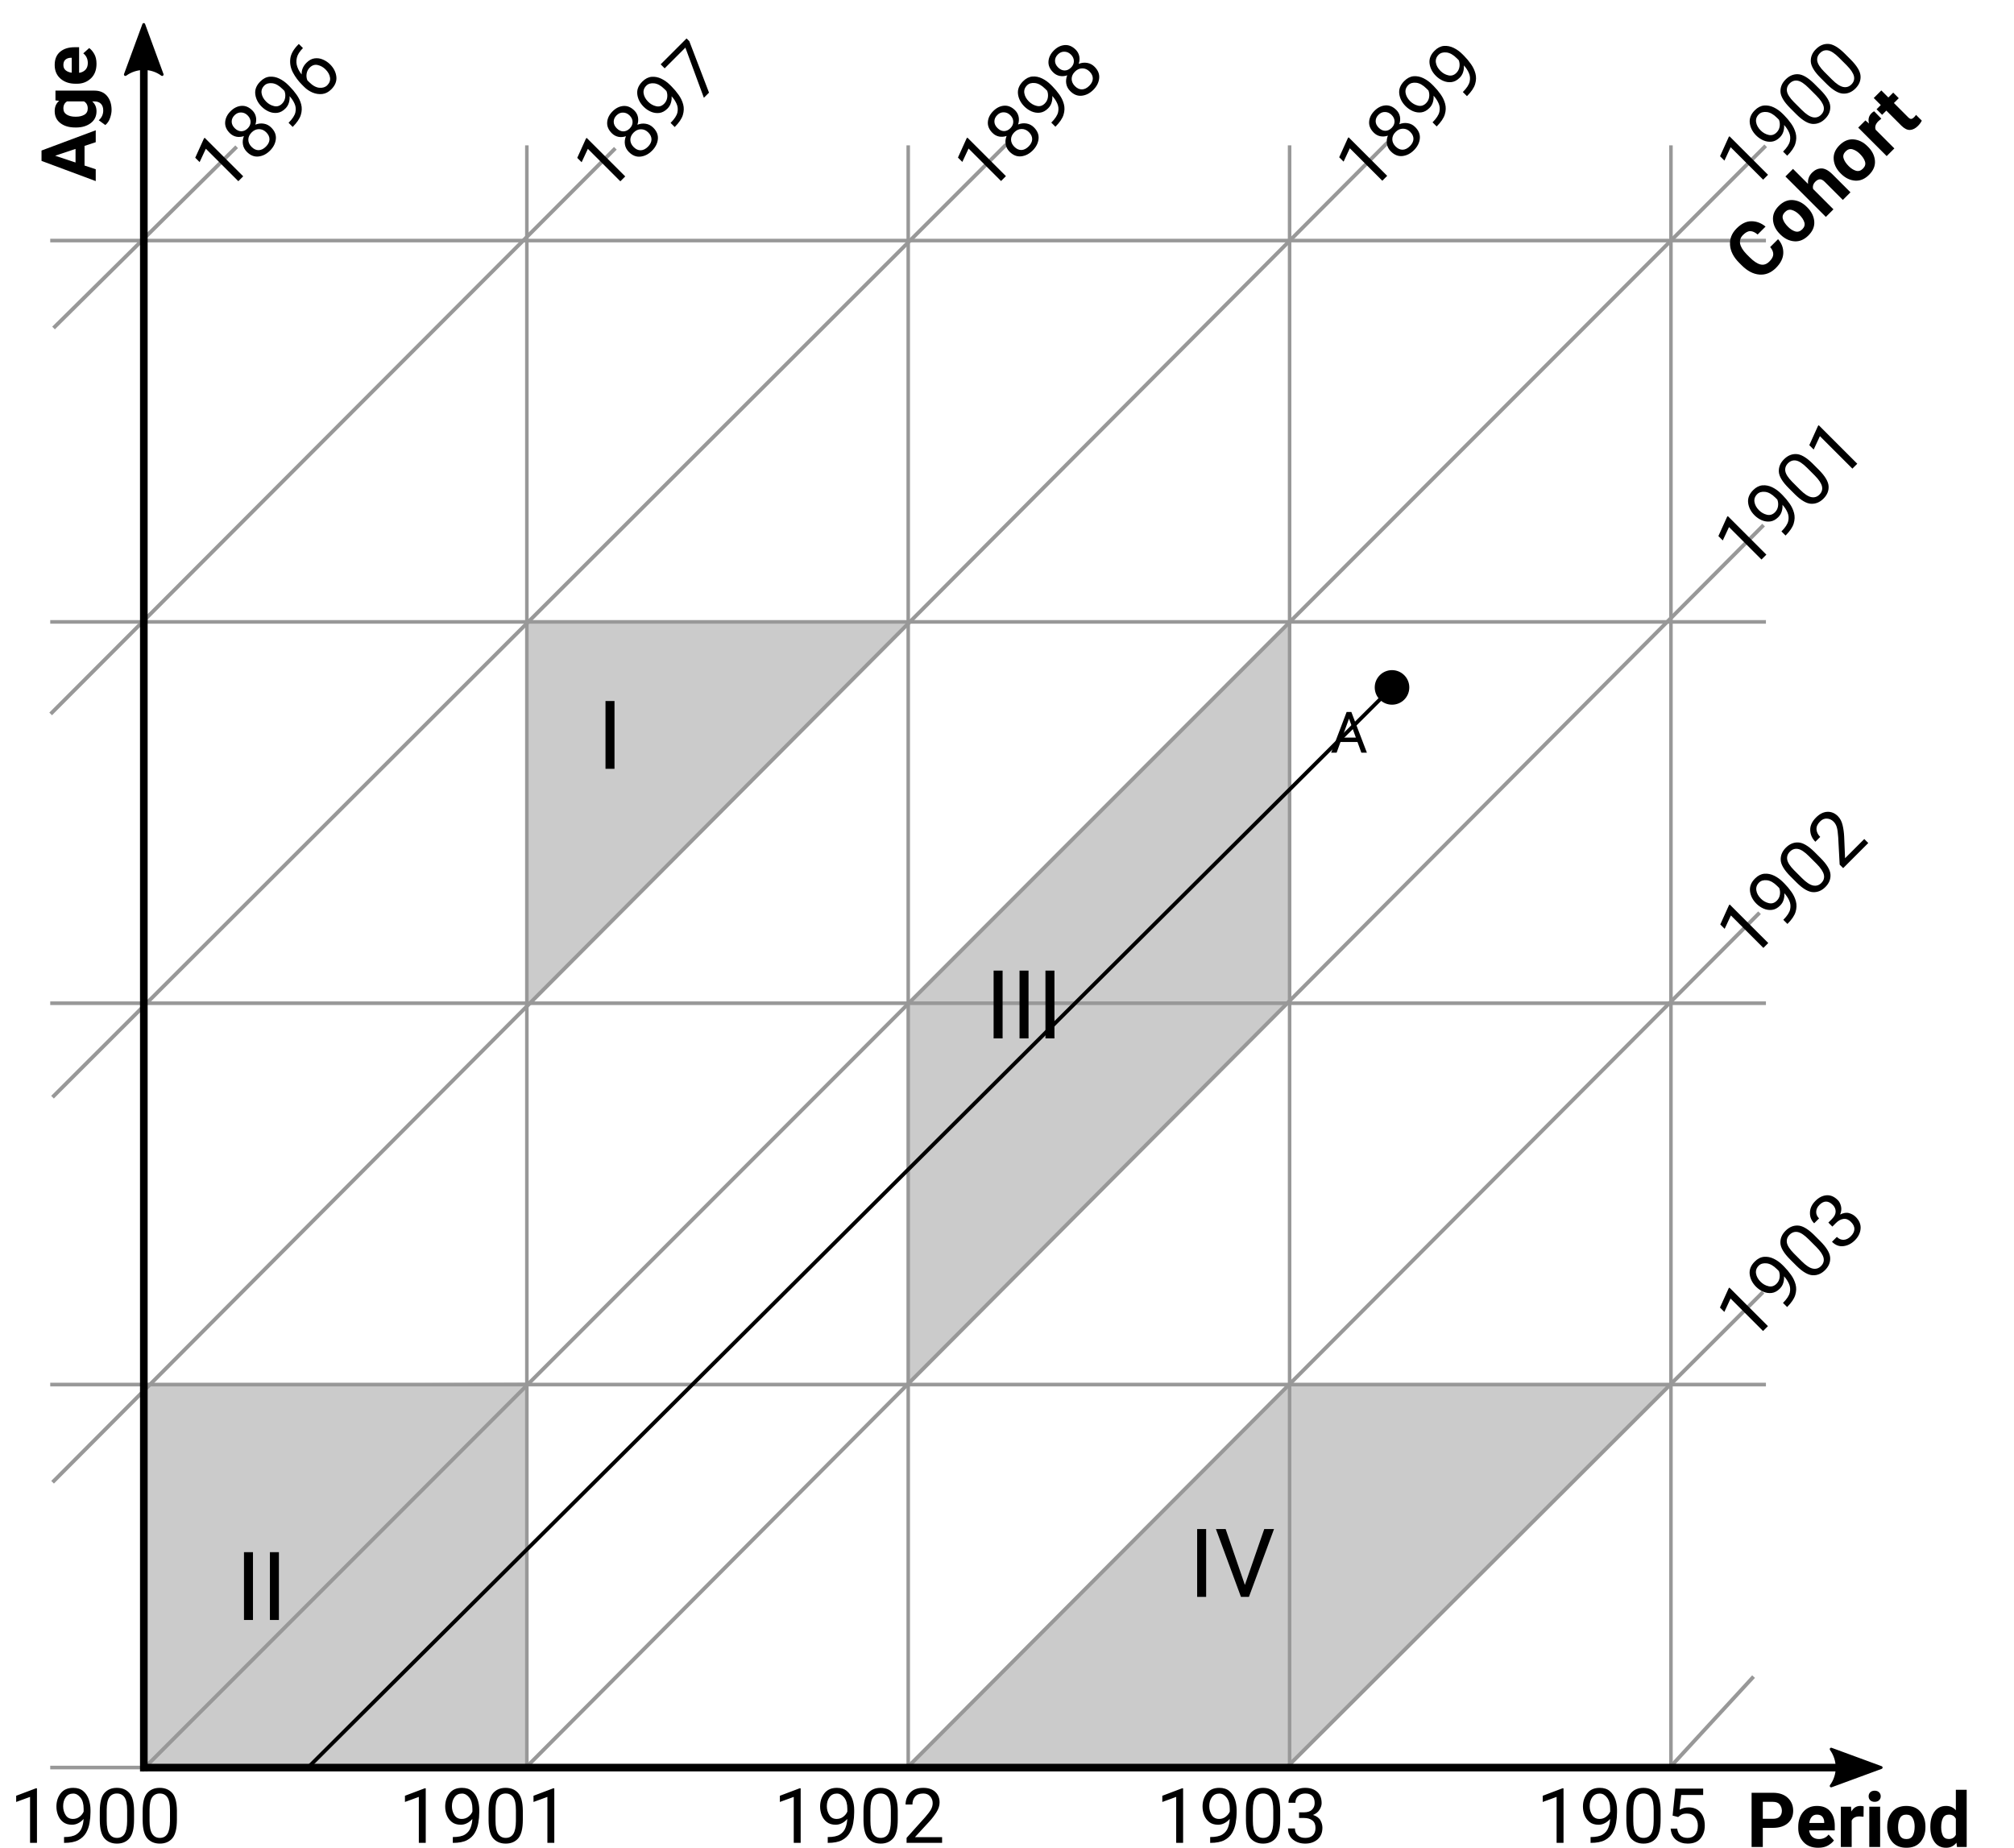
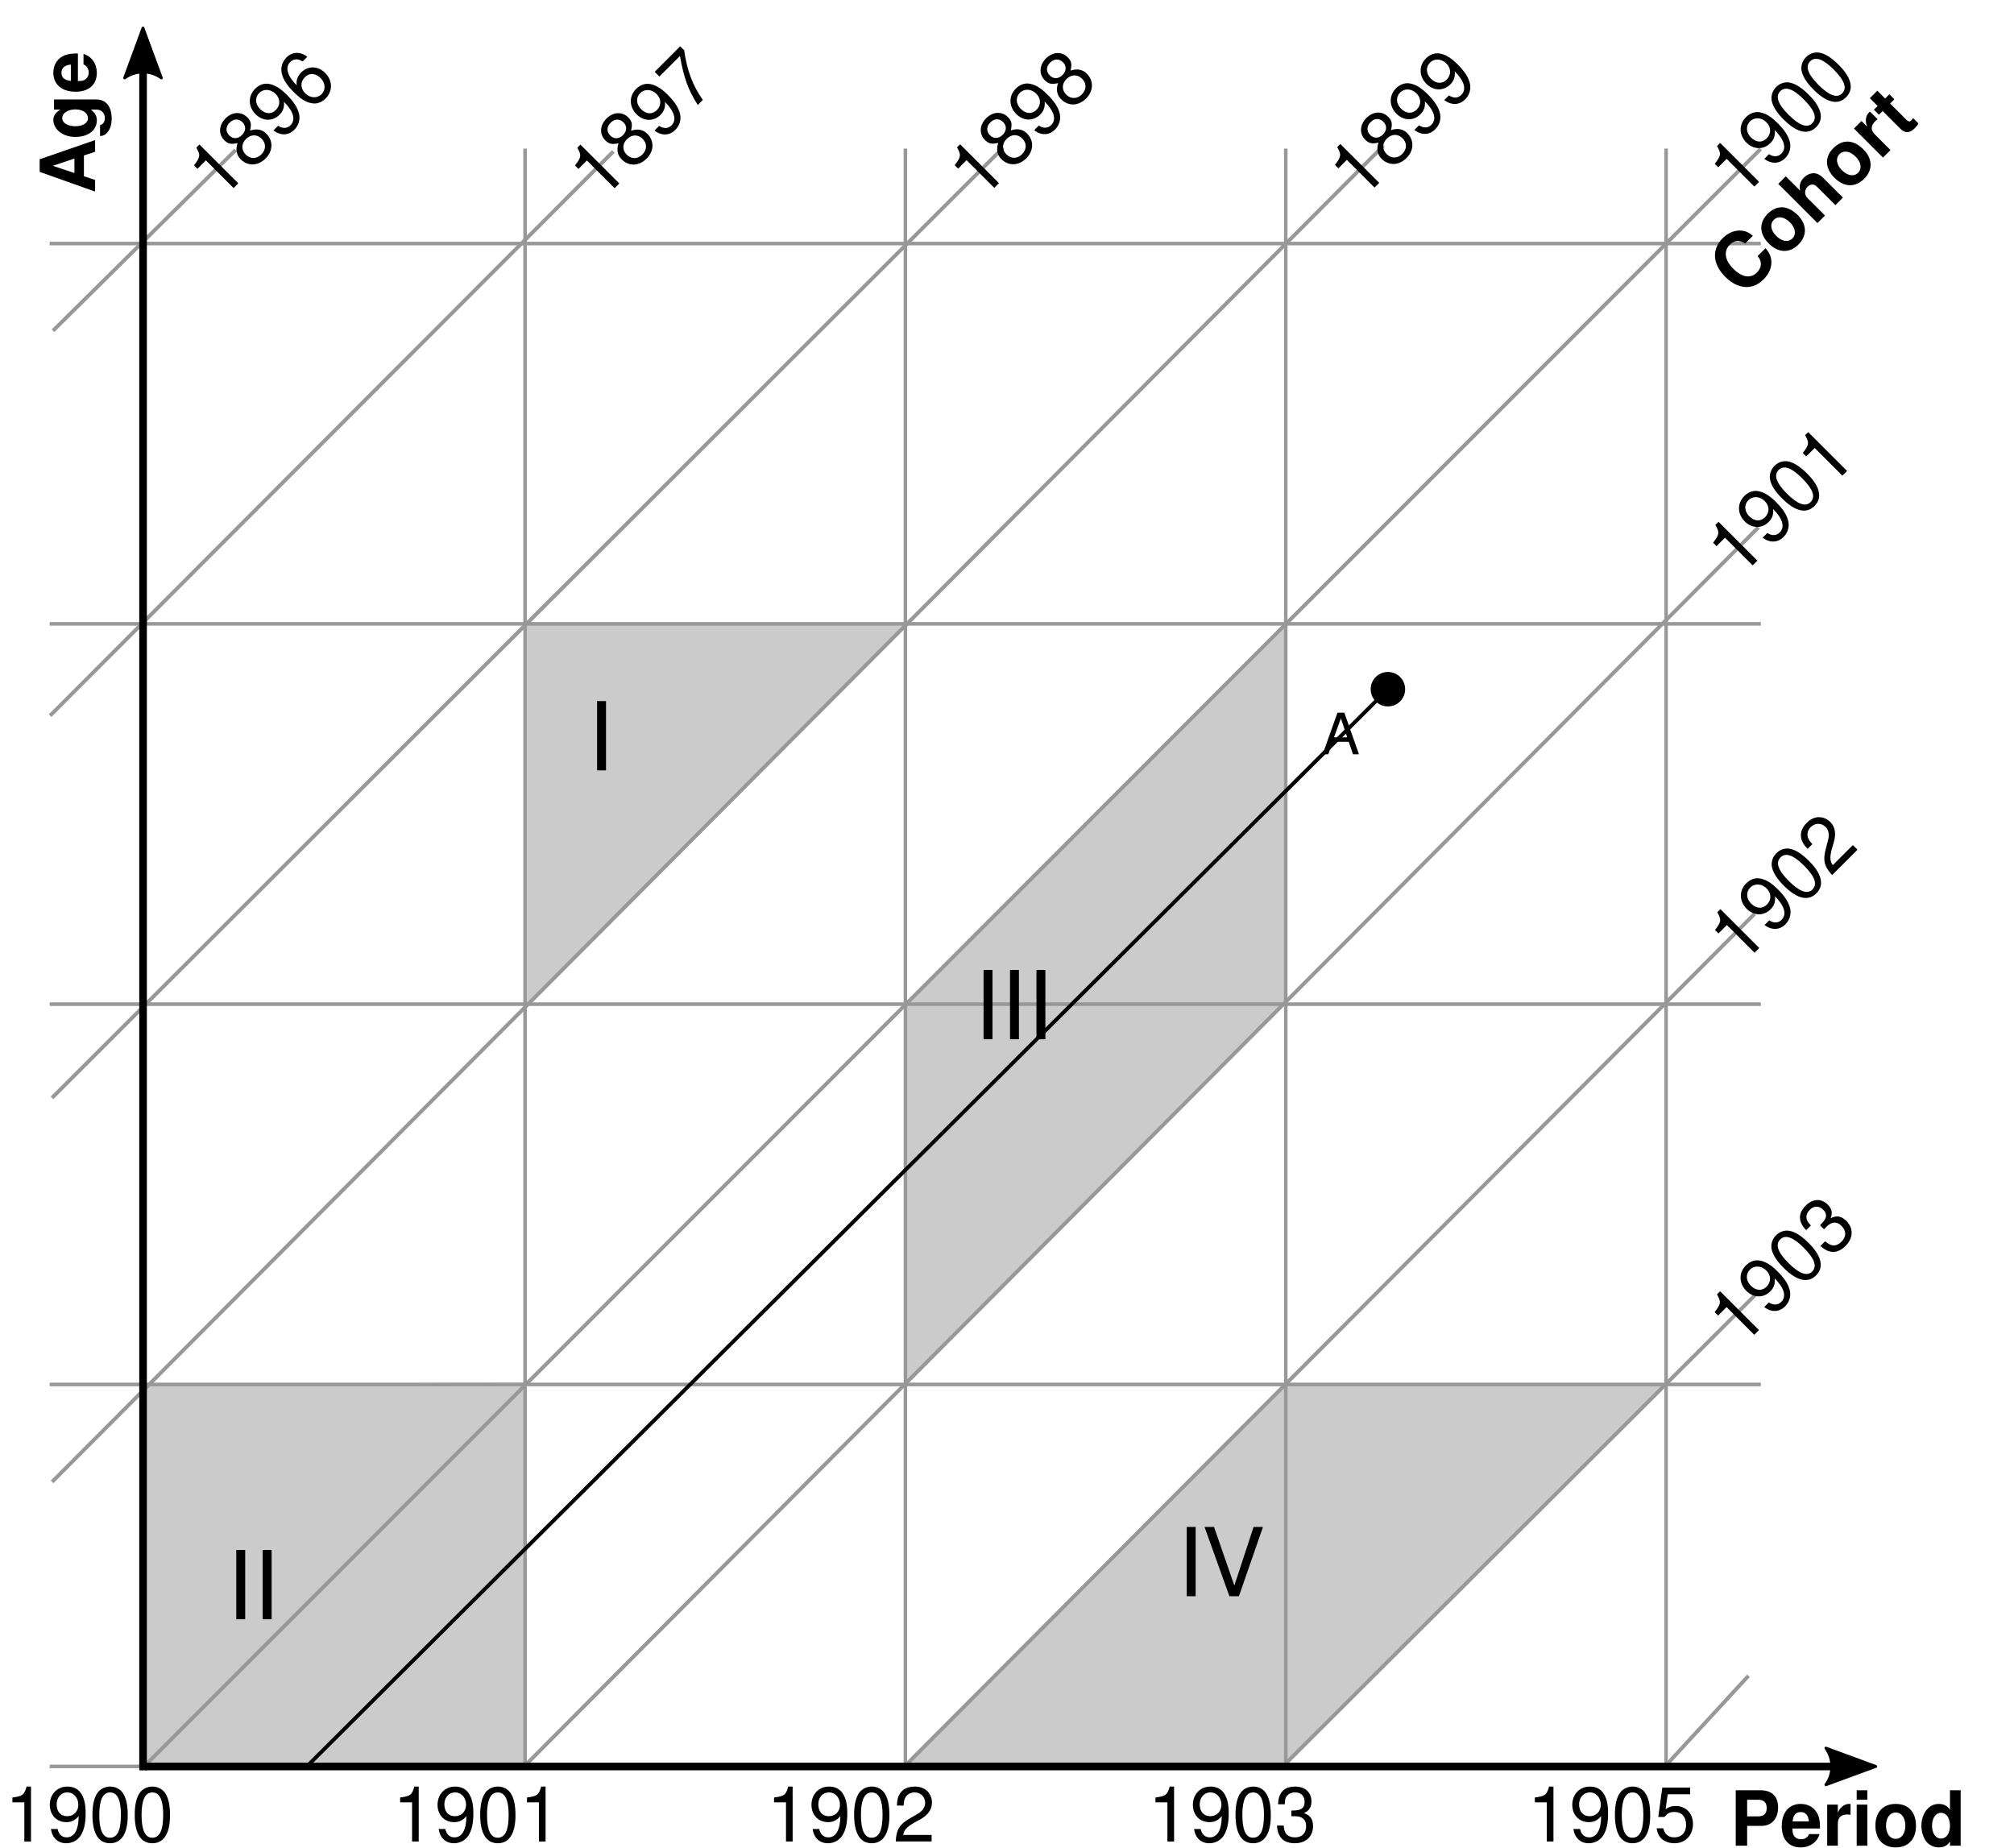
- <svg xmlns="http://www.w3.org/2000/svg" version="1.1" id="svg2" viewBox="0 0 528.237 484.639" height="136.776mm" width="149.08mm">
+ <svg xmlns="http://www.w3.org/2000/svg" version="1.1" id="svg2" viewBox="0 0 529.651 485.853" height="137.119mm" width="149.479mm">
  <defs id="defs4">
-     <marker style="overflow:visible" id="DotL" refX="0" refY="0" orient="auto">
-       <path transform="matrix(0.8,0,0,0.8,5.92,0.8)" style="fill:#000000;fill-opacity:1;fill-rule:evenodd;stroke:#000000;stroke-width:1pt;stroke-opacity:1" d="m -2.5,-1 c 0,2.76 -2.24,5 -5,5 -2.76,0 -5,-2.24 -5,-5 0,-2.76 2.24,-5 5,-5 2.76,0 5,2.24 5,5 z" id="path13227" />
+     <marker orient="auto" refY="0" refX="0" id="DotL" style="overflow:visible">
+       <path id="path13227" d="m -2.5,-1 c 0,2.76 -2.24,5 -5,5 -2.76,0 -5,-2.24 -5,-5 0,-2.76 2.24,-5 5,-5 2.76,0 5,2.24 5,5 z" style="fill:#000000;fill-opacity:1;fill-rule:evenodd;stroke:#000000;stroke-width:1pt;stroke-opacity:1" transform="matrix(0.8,0,0,0.8,5.92,0.8)" />
    </marker>
-     <marker orient="auto" refY="0" refX="0" id="marker13464" style="overflow:visible">
-       <path id="path13466" style="fill:#000000;fill-opacity:1;fill-rule:evenodd;stroke:#000000;stroke-width:0.625;stroke-linejoin:round;stroke-opacity:1" d="M 8.719,4.034 -2.207,0.016 8.719,-4.002 c -1.745,2.372 -1.735,5.617 -6e-7,8.035 z" transform="scale(-0.6,-0.6)" />
+     <marker style="overflow:visible" id="marker13464" refX="0" refY="0" orient="auto">
+       <path transform="scale(-0.6,-0.6)" d="M 8.719,4.034 -2.207,0.016 8.719,-4.002 c -1.745,2.372 -1.735,5.617 -6e-7,8.035 z" style="fill:#000000;fill-opacity:1;fill-rule:evenodd;stroke:#000000;stroke-width:0.625;stroke-linejoin:round;stroke-opacity:1" id="path13466" />
    </marker>
-     <marker orient="auto" refY="0" refX="0" id="Arrow2Mend" style="overflow:visible">
-       <path id="path13193" style="fill:#000000;fill-opacity:1;fill-rule:evenodd;stroke:#000000;stroke-width:0.625;stroke-linejoin:round;stroke-opacity:1" d="M 8.719,4.034 -2.207,0.016 8.719,-4.002 c -1.745,2.372 -1.735,5.617 -6e-7,8.035 z" transform="scale(-0.6,-0.6)" />
+     <marker style="overflow:visible" id="Arrow2Mend" refX="0" refY="0" orient="auto">
+       <path transform="scale(-0.6,-0.6)" d="M 8.719,4.034 -2.207,0.016 8.719,-4.002 c -1.745,2.372 -1.735,5.617 -6e-7,8.035 z" style="fill:#000000;fill-opacity:1;fill-rule:evenodd;stroke:#000000;stroke-width:0.625;stroke-linejoin:round;stroke-opacity:1" id="path13193" />
    </marker>
  </defs>
-   <g id="layer1" transform="translate(-9.632812,-301.3812)">
-     <path d="m 22.806,764.986 450,0" style="fill:none;stroke:#989898;stroke-width:0.949;stroke-opacity:1" id="path13111-3" />
-     <path id="path16751" d="M 247.487,765.226 347.998,664.211 448.003,664.464 346.735,764.974 Z" style="fill:#cbcbcb;fill-opacity:1;fill-rule:evenodd;stroke:none;stroke-width:1px;stroke-linecap:butt;stroke-linejoin:miter;stroke-opacity:1" />
-     <path id="path16749" d="m 47.477,664.716 -0.253,100.005 100.51,0.253 0,-101.015 z" style="fill:#cbcbcb;fill-opacity:1;fill-rule:evenodd;stroke:none;stroke-width:1px;stroke-linecap:butt;stroke-linejoin:miter;stroke-opacity:1" />
-     <path id="path16747" d="m 247.857,564.326 100.179,-99.821 -0.179,99.821 -100,100.179 z" style="fill:#cbcbcb;fill-opacity:1;fill-rule:evenodd;stroke:none;stroke-width:1px;stroke-linecap:butt;stroke-linejoin:miter;stroke-opacity:1" />
-     <path id="path15293" d="m 147.874,565.147 0.022,-100.429 100.155,-0.126 z" style="fill:#cbcbcb;fill-opacity:1;fill-rule:evenodd;stroke:none;stroke-width:1px;stroke-linecap:butt;stroke-linejoin:miter;stroke-opacity:1" />
-     <g style="stroke:#989898;stroke-opacity:1" transform="translate(47.85714,264.5051)" id="g13095">
-       <path d="m 99.961,75 0,425" style="fill:none;stroke:#989898;stroke-width:0.922;stroke-opacity:1" id="path13097" />
-       <path d="m 199.987,75 0,425" style="fill:none;stroke:#989898;stroke-width:0.922;stroke-opacity:1" id="path13099" />
-       <path d="m 300.013,75 0,425" style="fill:none;stroke:#989898;stroke-width:0.922;stroke-opacity:1" id="path13101" />
-       <path d="m 400.039,75 0,425" style="fill:none;stroke:#989898;stroke-width:0.922;stroke-opacity:1" id="path13103" />
+   <g transform="translate(-9.733828,-300.4319)" id="layer1">
+     <path id="path13111-3" style="fill:none;stroke:#989898;stroke-width:0.949;stroke-opacity:1" d="m 22.806,764.986 450,0" />
+     <path style="fill:#cbcbcb;fill-opacity:1;fill-rule:evenodd;stroke:none;stroke-width:1px;stroke-linecap:butt;stroke-linejoin:miter;stroke-opacity:1" d="M 247.487,765.226 347.998,664.211 448.003,664.464 346.735,764.974 Z" id="path16751" />
+     <path style="fill:#cbcbcb;fill-opacity:1;fill-rule:evenodd;stroke:none;stroke-width:1px;stroke-linecap:butt;stroke-linejoin:miter;stroke-opacity:1" d="m 47.477,664.716 -0.253,100.005 100.51,0.253 0,-101.015 z" id="path16749" />
+     <path style="fill:#cbcbcb;fill-opacity:1;fill-rule:evenodd;stroke:none;stroke-width:1px;stroke-linecap:butt;stroke-linejoin:miter;stroke-opacity:1" d="m 247.857,564.326 100.179,-99.821 -0.179,99.821 -100,100.179 z" id="path16747" />
+     <path style="fill:#cbcbcb;fill-opacity:1;fill-rule:evenodd;stroke:none;stroke-width:1px;stroke-linecap:butt;stroke-linejoin:miter;stroke-opacity:1" d="m 147.874,565.147 0.022,-100.429 100.155,-0.126 z" id="path15293" />
+     <g id="g13095" transform="translate(47.85714,264.5051)" style="stroke:#989898;stroke-opacity:1">
+       <path id="path13097" style="fill:none;stroke:#989898;stroke-width:0.922;stroke-opacity:1" d="m 99.961,75 0,425" />
+       <path id="path13099" style="fill:none;stroke:#989898;stroke-width:0.922;stroke-opacity:1" d="m 199.987,75 0,425" />
+       <path id="path13101" style="fill:none;stroke:#989898;stroke-width:0.922;stroke-opacity:1" d="m 300.013,75 0,425" />
+       <path id="path13103" style="fill:none;stroke:#989898;stroke-width:0.922;stroke-opacity:1" d="m 400.039,75 0,425" />
    </g>
-     <g style="stroke:#989898;stroke-opacity:1" transform="translate(47.85714,264.5051)" id="g13105">
-       <path d="m -25.051,99.974 450,0" style="fill:none;stroke:#989898;stroke-width:0.949;stroke-opacity:1" id="path13107" />
-       <path d="m -25.051,199.991 450,0" style="fill:none;stroke:#989898;stroke-width:0.949;stroke-opacity:1" id="path13109" />
-       <path d="m -25.051,300.009 450,0" style="fill:none;stroke:#989898;stroke-width:0.949;stroke-opacity:1" id="path13111" />
-       <path d="m -25.051,400.026 450,0" style="fill:none;stroke:#989898;stroke-width:0.949;stroke-opacity:1" id="path13113" />
+     <g id="g13105" transform="translate(47.85714,264.5051)" style="stroke:#989898;stroke-opacity:1">
+       <path id="path13107" style="fill:none;stroke:#989898;stroke-width:0.949;stroke-opacity:1" d="m -25.051,99.974 450,0" />
+       <path id="path13109" style="fill:none;stroke:#989898;stroke-width:0.949;stroke-opacity:1" d="m -25.051,199.991 450,0" />
+       <path id="path13111" style="fill:none;stroke:#989898;stroke-width:0.949;stroke-opacity:1" d="m -25.051,300.009 450,0" />
+       <path id="path13113" style="fill:none;stroke:#989898;stroke-width:0.949;stroke-opacity:1" d="m -25.051,400.026 450,0" />
    </g>
-     <g style="stroke:#989898;stroke-opacity:1" id="g14262">
-       <path d="M 472.74,339.623 46.838,765.777" style="fill:#999999;stroke:#989898;stroke-width:1;stroke-miterlimit:4;stroke-dasharray:none;stroke-dashoffset:0;stroke-opacity:1" id="path13097-3" />
-       <path d="M 373.565,338.755 23.425,690.157" style="fill:#999999;stroke:#989898;stroke-width:1;stroke-miterlimit:4;stroke-dasharray:none;stroke-dashoffset:0;stroke-opacity:1" id="path13097-3-3" />
-       <path d="M 273.54,339.28 23.405,589.162" style="fill:#999999;stroke:#989898;stroke-width:1;stroke-miterlimit:4;stroke-dasharray:none;stroke-dashoffset:0;stroke-opacity:1" id="path13097-3-8" />
-       <path d="M 472.188,439.105 148.311,764.244" style="fill:#999999;stroke:#989898;stroke-width:1;stroke-miterlimit:4;stroke-dasharray:none;stroke-dashoffset:0;stroke-opacity:1" id="path13097-3-6" />
-       <path d="M 471.137,540.78 248.184,764.404" style="fill:#999999;stroke:#989898;stroke-width:1;stroke-miterlimit:4;stroke-dasharray:none;stroke-dashoffset:0;stroke-opacity:1" id="path13097-3-6-0" />
-       <path d="M 472.035,640.285 347.664,764.404" style="fill:#999999;stroke:#989898;stroke-width:1;stroke-miterlimit:4;stroke-dasharray:none;stroke-dashoffset:0;stroke-opacity:1" id="path13097-3-6-0-4" />
-       <path d="m 469.565,741.135 -21.672,23.527" style="fill:#999999;stroke:#989898;stroke-width:1;stroke-miterlimit:4;stroke-dasharray:none;stroke-dashoffset:0;stroke-opacity:1" id="path13097-3-6-0-8" />
-       <path d="M 171.029,340.27 22.92,488.632" style="fill:#999999;stroke:#989898;stroke-width:1;stroke-miterlimit:4;stroke-dasharray:none;stroke-dashoffset:0;stroke-opacity:1" id="path13097-3-8-8" />
-       <path d="M 71.708,339.875 23.675,387.411" style="fill:#999999;stroke:#989898;stroke-width:1;stroke-miterlimit:4;stroke-dasharray:none;stroke-dashoffset:0;stroke-opacity:1" id="path13097-3-8-8-8" />
+     <g id="g14262" style="stroke:#989898;stroke-opacity:1">
+       <path id="path13097-3" style="fill:#999999;stroke:#989898;stroke-width:1;stroke-miterlimit:4;stroke-dasharray:none;stroke-dashoffset:0;stroke-opacity:1" d="M 472.74,339.623 46.838,765.777" />
+       <path id="path13097-3-3" style="fill:#999999;stroke:#989898;stroke-width:1;stroke-miterlimit:4;stroke-dasharray:none;stroke-dashoffset:0;stroke-opacity:1" d="M 373.565,338.755 23.425,690.157" />
+       <path id="path13097-3-8" style="fill:#999999;stroke:#989898;stroke-width:1;stroke-miterlimit:4;stroke-dasharray:none;stroke-dashoffset:0;stroke-opacity:1" d="M 273.54,339.28 23.405,589.162" />
+       <path id="path13097-3-6" style="fill:#999999;stroke:#989898;stroke-width:1;stroke-miterlimit:4;stroke-dasharray:none;stroke-dashoffset:0;stroke-opacity:1" d="M 472.188,439.105 148.311,764.244" />
+       <path id="path13097-3-6-0" style="fill:#999999;stroke:#989898;stroke-width:1;stroke-miterlimit:4;stroke-dasharray:none;stroke-dashoffset:0;stroke-opacity:1" d="M 471.137,540.78 248.184,764.404" />
+       <path id="path13097-3-6-0-4" style="fill:#999999;stroke:#989898;stroke-width:1;stroke-miterlimit:4;stroke-dasharray:none;stroke-dashoffset:0;stroke-opacity:1" d="M 472.035,640.285 347.664,764.404" />
+       <path id="path13097-3-6-0-8" style="fill:#999999;stroke:#989898;stroke-width:1;stroke-miterlimit:4;stroke-dasharray:none;stroke-dashoffset:0;stroke-opacity:1" d="m 469.565,741.135 -21.672,23.527" />
+       <path id="path13097-3-8-8" style="fill:#999999;stroke:#989898;stroke-width:1;stroke-miterlimit:4;stroke-dasharray:none;stroke-dashoffset:0;stroke-opacity:1" d="M 171.029,340.27 22.92,488.632" />
+       <path id="path13097-3-8-8-8" style="fill:#999999;stroke:#989898;stroke-width:1;stroke-miterlimit:4;stroke-dasharray:none;stroke-dashoffset:0;stroke-opacity:1" d="M 71.708,339.875 23.675,387.411" />
    </g>
-     <text id="text16741" y="495.768" x="168.695" style="font-style:normal;font-weight:normal;font-size:20px;line-height:125%;font-family:Roboto;text-align:center;letter-spacing:0px;word-spacing:0px;text-anchor:middle;fill:#000000;fill-opacity:1;stroke:none;stroke-width:1px;stroke-linecap:butt;stroke-linejoin:miter;stroke-opacity:1" xml:space="preserve">
-       <tspan y="495.768" x="168.695" id="tspan16743" />
+     <text xml:space="preserve" style="font-style:normal;font-weight:normal;font-size:20px;line-height:125%;font-family:'Nimbus Sans L';text-align:center;letter-spacing:0px;word-spacing:0px;text-anchor:middle;fill:#000000;fill-opacity:1;stroke:none;stroke-width:1px;stroke-linecap:butt;stroke-linejoin:miter;stroke-opacity:1" x="168.695" y="495.768" id="text16741">
+       <tspan id="tspan16743" x="168.695" y="495.768" />
    </text>
-     <text id="text16753" y="785.825" x="509.579" style="font-style:normal;font-weight:normal;font-size:20px;line-height:125%;font-family:Roboto;text-align:center;letter-spacing:0px;word-spacing:0px;text-anchor:middle;fill:#000000;fill-opacity:1;stroke:none;stroke-width:1px;stroke-linecap:butt;stroke-linejoin:miter;stroke-opacity:1" xml:space="preserve">
-       <tspan style="font-style:normal;font-variant:normal;font-weight:bold;font-stretch:normal;font-size:20px;font-family:Roboto;-inkscape-font-specification:Roboto" y="785.825" x="509.579" id="tspan16755">Period</tspan>
+     <text xml:space="preserve" style="font-style:normal;font-weight:normal;font-size:20px;line-height:125%;font-family:'Nimbus Sans L';text-align:center;letter-spacing:0px;word-spacing:0px;text-anchor:middle;fill:#000000;fill-opacity:1;stroke:none;stroke-width:1px;stroke-linecap:butt;stroke-linejoin:miter;stroke-opacity:1" x="509.579" y="785.825" id="text16753">
+       <tspan id="tspan16755" x="509.579" y="785.825" style="font-style:normal;font-variant:normal;font-weight:bold;font-stretch:normal;font-size:20px;font-family:'Nimbus Sans L';-inkscape-font-specification:'Nimbus Sans L'">Period</tspan>
    </text>
-     <text transform="matrix(0,-1,1,0,0,0)" id="text16757" y="34.742" x="-318.705" style="font-style:normal;font-weight:normal;font-size:20px;line-height:125%;font-family:Roboto;text-align:center;letter-spacing:0px;word-spacing:0px;text-anchor:middle;fill:#000000;fill-opacity:1;stroke:none;stroke-width:1px;stroke-linecap:butt;stroke-linejoin:miter;stroke-opacity:1" xml:space="preserve">
-       <tspan style="font-style:normal;font-variant:normal;font-weight:bold;font-stretch:normal;font-size:20px;font-family:Roboto;-inkscape-font-specification:Roboto" y="34.742" x="-318.705" id="tspan16759">Age</tspan>
+     <text xml:space="preserve" style="font-style:normal;font-weight:normal;font-size:20px;line-height:125%;font-family:'Nimbus Sans L';text-align:center;letter-spacing:0px;word-spacing:0px;text-anchor:middle;fill:#000000;fill-opacity:1;stroke:none;stroke-width:1px;stroke-linecap:butt;stroke-linejoin:miter;stroke-opacity:1" x="-318.705" y="34.742" id="text16757" transform="matrix(0,-1,1,0,0,0)">
+       <tspan id="tspan16759" x="-318.705" y="34.742" style="font-style:normal;font-variant:normal;font-weight:bold;font-stretch:normal;font-size:20px;font-family:'Nimbus Sans L';-inkscape-font-specification:'Nimbus Sans L'">Age</tspan>
    </text>
-     <text transform="matrix(0.7071068,-0.7071068,0.7071068,0.7071068,0,0)" id="text16761" y="598.776" x="109.802" style="font-style:normal;font-weight:normal;font-size:20px;line-height:125%;font-family:Roboto;text-align:center;letter-spacing:0px;word-spacing:0px;text-anchor:middle;fill:#000000;fill-opacity:1;stroke:none;stroke-width:1px;stroke-linecap:butt;stroke-linejoin:miter;stroke-opacity:1" xml:space="preserve">
-       <tspan style="font-style:normal;font-variant:normal;font-weight:bold;font-stretch:normal;font-size:20px;font-family:Roboto;-inkscape-font-specification:Roboto" y="598.776" x="109.802" id="tspan16763">Cohort</tspan>
+     <text xml:space="preserve" style="font-style:normal;font-weight:normal;font-size:20px;line-height:125%;font-family:'Nimbus Sans L';text-align:center;letter-spacing:0px;word-spacing:0px;text-anchor:middle;fill:#000000;fill-opacity:1;stroke:none;stroke-width:1px;stroke-linecap:butt;stroke-linejoin:miter;stroke-opacity:1" x="109.802" y="598.776" id="text16761" transform="matrix(0.7071068,-0.7071068,0.7071068,0.7071068,0,0)">
+       <tspan id="tspan16763" x="109.802" y="598.776" style="font-style:normal;font-variant:normal;font-weight:bold;font-stretch:normal;font-size:20px;font-family:'Nimbus Sans L';-inkscape-font-specification:'Nimbus Sans L'">Cohort</tspan>
    </text>
-     <text id="text16775" y="772.095" x="15.744" style="font-style:normal;font-weight:normal;font-size:20px;line-height:125%;font-family:Roboto;text-align:center;letter-spacing:0px;word-spacing:0px;text-anchor:middle;fill:#000000;fill-opacity:1;stroke:none;stroke-width:1px;stroke-linecap:butt;stroke-linejoin:miter;stroke-opacity:1" xml:space="preserve">
-       <tspan y="772.095" x="15.744" id="tspan16777">0</tspan>
+     <text xml:space="preserve" style="font-style:normal;font-weight:normal;font-size:20px;line-height:125%;font-family:'Nimbus Sans L';text-align:center;letter-spacing:0px;word-spacing:0px;text-anchor:middle;fill:#000000;fill-opacity:1;stroke:none;stroke-width:1px;stroke-linecap:butt;stroke-linejoin:miter;stroke-opacity:1" x="15.744" y="772.095" id="text16775">
+       <tspan id="tspan16777" x="15.744" y="772.095">0</tspan>
    </text>
-     <text id="text16779" y="671.674" x="15.084" style="font-style:normal;font-weight:normal;font-size:20px;line-height:125%;font-family:Roboto;text-align:center;letter-spacing:0px;word-spacing:0px;text-anchor:middle;fill:#000000;fill-opacity:1;stroke:none;stroke-width:1px;stroke-linecap:butt;stroke-linejoin:miter;stroke-opacity:1" xml:space="preserve">
-       <tspan y="671.674" x="15.084" id="tspan16781">1</tspan>
+     <text xml:space="preserve" style="font-style:normal;font-weight:normal;font-size:20px;line-height:125%;font-family:'Nimbus Sans L';text-align:center;letter-spacing:0px;word-spacing:0px;text-anchor:middle;fill:#000000;fill-opacity:1;stroke:none;stroke-width:1px;stroke-linecap:butt;stroke-linejoin:miter;stroke-opacity:1" x="15.084" y="671.674" id="text16779">
+       <tspan id="tspan16781" x="15.084" y="671.674">1</tspan>
    </text>
-     <text id="text16783" y="571.721" x="15.634" style="font-style:normal;font-weight:normal;font-size:20px;line-height:125%;font-family:Roboto;text-align:center;letter-spacing:0px;word-spacing:0px;text-anchor:middle;fill:#000000;fill-opacity:1;stroke:none;stroke-width:1px;stroke-linecap:butt;stroke-linejoin:miter;stroke-opacity:1" xml:space="preserve">
-       <tspan y="571.721" x="15.634" id="tspan16785">2</tspan>
+     <text xml:space="preserve" style="font-style:normal;font-weight:normal;font-size:20px;line-height:125%;font-family:'Nimbus Sans L';text-align:center;letter-spacing:0px;word-spacing:0px;text-anchor:middle;fill:#000000;fill-opacity:1;stroke:none;stroke-width:1px;stroke-linecap:butt;stroke-linejoin:miter;stroke-opacity:1" x="15.634" y="571.721" id="text16783">
+       <tspan id="tspan16785" x="15.634" y="571.721">2</tspan>
    </text>
-     <text id="text16787" y="471.606" x="15.59" style="font-style:normal;font-weight:normal;font-size:20px;line-height:125%;font-family:Roboto;text-align:center;letter-spacing:0px;word-spacing:0px;text-anchor:middle;fill:#000000;fill-opacity:1;stroke:none;stroke-width:1px;stroke-linecap:butt;stroke-linejoin:miter;stroke-opacity:1" xml:space="preserve">
-       <tspan y="471.606" x="15.59" id="tspan16789">3</tspan>
+     <text xml:space="preserve" style="font-style:normal;font-weight:normal;font-size:20px;line-height:125%;font-family:'Nimbus Sans L';text-align:center;letter-spacing:0px;word-spacing:0px;text-anchor:middle;fill:#000000;fill-opacity:1;stroke:none;stroke-width:1px;stroke-linecap:butt;stroke-linejoin:miter;stroke-opacity:1" x="15.59" y="471.606" id="text16787">
+       <tspan id="tspan16789" x="15.59" y="471.606">3</tspan>
    </text>
-     <text id="text16795" y="784.733" x="47.084" style="font-style:normal;font-weight:normal;font-size:20px;line-height:125%;font-family:Roboto;text-align:center;letter-spacing:0px;word-spacing:0px;text-anchor:middle;fill:#000000;fill-opacity:1;stroke:none;stroke-width:1px;stroke-linecap:butt;stroke-linejoin:miter;stroke-opacity:1" xml:space="preserve">
-       <tspan y="784.733" x="47.084" id="tspan16797">1900</tspan>
+     <text xml:space="preserve" style="font-style:normal;font-weight:normal;font-size:20px;line-height:125%;font-family:'Nimbus Sans L';text-align:center;letter-spacing:0px;word-spacing:0px;text-anchor:middle;fill:#000000;fill-opacity:1;stroke:none;stroke-width:1px;stroke-linecap:butt;stroke-linejoin:miter;stroke-opacity:1" x="47.084" y="784.733" id="text16795">
+       <tspan id="tspan16797" x="47.084" y="784.733">1900</tspan>
    </text>
-     <text id="text16799" y="784.733" x="149.054" style="font-style:normal;font-weight:normal;font-size:20px;line-height:125%;font-family:Roboto;text-align:center;letter-spacing:0px;word-spacing:0px;text-anchor:middle;fill:#000000;fill-opacity:1;stroke:none;stroke-width:1px;stroke-linecap:butt;stroke-linejoin:miter;stroke-opacity:1" xml:space="preserve">
-       <tspan y="784.733" x="149.054" id="tspan16801">1901</tspan>
+     <text xml:space="preserve" style="font-style:normal;font-weight:normal;font-size:20px;line-height:125%;font-family:'Nimbus Sans L';text-align:center;letter-spacing:0px;word-spacing:0px;text-anchor:middle;fill:#000000;fill-opacity:1;stroke:none;stroke-width:1px;stroke-linecap:butt;stroke-linejoin:miter;stroke-opacity:1" x="149.054" y="784.733" id="text16799">
+       <tspan id="tspan16801" x="149.054" y="784.733">1901</tspan>
    </text>
-     <text id="text16803" y="784.733" x="247.39" style="font-style:normal;font-weight:normal;font-size:20px;line-height:125%;font-family:Roboto;text-align:center;letter-spacing:0px;word-spacing:0px;text-anchor:middle;fill:#000000;fill-opacity:1;stroke:none;stroke-width:1px;stroke-linecap:butt;stroke-linejoin:miter;stroke-opacity:1" xml:space="preserve">
-       <tspan y="784.733" x="247.39" id="tspan16805">1902</tspan>
+     <text xml:space="preserve" style="font-style:normal;font-weight:normal;font-size:20px;line-height:125%;font-family:'Nimbus Sans L';text-align:center;letter-spacing:0px;word-spacing:0px;text-anchor:middle;fill:#000000;fill-opacity:1;stroke:none;stroke-width:1px;stroke-linecap:butt;stroke-linejoin:miter;stroke-opacity:1" x="247.39" y="784.733" id="text16803">
+       <tspan id="tspan16805" x="247.39" y="784.733">1902</tspan>
    </text>
-     <text id="text16807" y="784.733" x="347.699" style="font-style:normal;font-weight:normal;font-size:20px;line-height:125%;font-family:Roboto;text-align:center;letter-spacing:0px;word-spacing:0px;text-anchor:middle;fill:#000000;fill-opacity:1;stroke:none;stroke-width:1px;stroke-linecap:butt;stroke-linejoin:miter;stroke-opacity:1" xml:space="preserve">
-       <tspan y="784.733" x="347.699" id="tspan16809">1903</tspan>
+     <text xml:space="preserve" style="font-style:normal;font-weight:normal;font-size:20px;line-height:125%;font-family:'Nimbus Sans L';text-align:center;letter-spacing:0px;word-spacing:0px;text-anchor:middle;fill:#000000;fill-opacity:1;stroke:none;stroke-width:1px;stroke-linecap:butt;stroke-linejoin:miter;stroke-opacity:1" x="347.699" y="784.733" id="text16807">
+       <tspan id="tspan16809" x="347.699" y="784.733">1903</tspan>
    </text>
-     <text id="text16811" y="793.757" x="-96.605" style="font-style:normal;font-weight:normal;font-size:20px;line-height:125%;font-family:Roboto;text-align:center;letter-spacing:0px;word-spacing:0px;text-anchor:middle;fill:#000000;fill-opacity:1;stroke:none;stroke-width:1px;stroke-linecap:butt;stroke-linejoin:miter;stroke-opacity:1" xml:space="preserve" transform="matrix(0.7071068,-0.7071068,0.7071068,0.7071068,0,0)">
-       <tspan y="793.757" x="-96.605" id="tspan16813">1903</tspan>
+     <text transform="matrix(0.7071068,-0.7071068,0.7071068,0.7071068,0,0)" xml:space="preserve" style="font-style:normal;font-weight:normal;font-size:20px;line-height:125%;font-family:'Nimbus Sans L';text-align:center;letter-spacing:0px;word-spacing:0px;text-anchor:middle;fill:#000000;fill-opacity:1;stroke:none;stroke-width:1px;stroke-linecap:butt;stroke-linejoin:miter;stroke-opacity:1" x="-96.605" y="793.757" id="text16811">
+       <tspan id="tspan16813" x="-96.605" y="793.757">1903</tspan>
    </text>
-     <text id="text16815" y="722.766" x="-25.498" style="font-style:normal;font-weight:normal;font-size:20px;line-height:125%;font-family:Roboto;text-align:center;letter-spacing:0px;word-spacing:0px;text-anchor:middle;fill:#000000;fill-opacity:1;stroke:none;stroke-width:1px;stroke-linecap:butt;stroke-linejoin:miter;stroke-opacity:1" xml:space="preserve" transform="matrix(0.7071068,-0.7071068,0.7071068,0.7071068,0,0)">
-       <tspan y="722.766" x="-25.498" id="tspan16817">1902</tspan>
+     <text transform="matrix(0.7071068,-0.7071068,0.7071068,0.7071068,0,0)" xml:space="preserve" style="font-style:normal;font-weight:normal;font-size:20px;line-height:125%;font-family:'Nimbus Sans L';text-align:center;letter-spacing:0px;word-spacing:0px;text-anchor:middle;fill:#000000;fill-opacity:1;stroke:none;stroke-width:1px;stroke-linecap:butt;stroke-linejoin:miter;stroke-opacity:1" x="-25.498" y="722.766" id="text16815">
+       <tspan id="tspan16817" x="-25.498" y="722.766">1902</tspan>
    </text>
-     <text id="text16819" y="650.381" x="46.187" style="font-style:normal;font-weight:normal;font-size:20px;line-height:125%;font-family:Roboto;text-align:center;letter-spacing:0px;word-spacing:0px;text-anchor:middle;fill:#000000;fill-opacity:1;stroke:none;stroke-width:1px;stroke-linecap:butt;stroke-linejoin:miter;stroke-opacity:1" xml:space="preserve" transform="matrix(0.7071068,-0.7071068,0.7071068,0.7071068,0,0)">
-       <tspan y="650.381" x="46.187" id="tspan16821">1901</tspan>
+     <text transform="matrix(0.7071068,-0.7071068,0.7071068,0.7071068,0,0)" xml:space="preserve" style="font-style:normal;font-weight:normal;font-size:20px;line-height:125%;font-family:'Nimbus Sans L';text-align:center;letter-spacing:0px;word-spacing:0px;text-anchor:middle;fill:#000000;fill-opacity:1;stroke:none;stroke-width:1px;stroke-linecap:butt;stroke-linejoin:miter;stroke-opacity:1" x="46.187" y="650.381" id="text16819">
+       <tspan id="tspan16821" x="46.187" y="650.381">1901</tspan>
    </text>
-     <text id="text16823" y="580.244" x="116.942" style="font-style:normal;font-weight:normal;font-size:20px;line-height:125%;font-family:Roboto;text-align:center;letter-spacing:0px;word-spacing:0px;text-anchor:middle;fill:#000000;fill-opacity:1;stroke:none;stroke-width:1px;stroke-linecap:butt;stroke-linejoin:miter;stroke-opacity:1" xml:space="preserve" transform="matrix(0.7071068,-0.7071068,0.7071068,0.7071068,0,0)">
-       <tspan y="580.244" x="116.942" id="tspan16825">1900</tspan>
+     <text transform="matrix(0.7071068,-0.7071068,0.7071068,0.7071068,0,0)" xml:space="preserve" style="font-style:normal;font-weight:normal;font-size:20px;line-height:125%;font-family:'Nimbus Sans L';text-align:center;letter-spacing:0px;word-spacing:0px;text-anchor:middle;fill:#000000;fill-opacity:1;stroke:none;stroke-width:1px;stroke-linecap:butt;stroke-linejoin:miter;stroke-opacity:1" x="116.942" y="580.244" id="text16823">
+       <tspan id="tspan16825" x="116.942" y="580.244">1900</tspan>
    </text>
-     <text id="text16827" y="509.803" x="46.119" style="font-style:normal;font-weight:normal;font-size:20px;line-height:125%;font-family:Roboto;text-align:center;letter-spacing:0px;word-spacing:0px;text-anchor:middle;fill:#000000;fill-opacity:1;stroke:none;stroke-width:1px;stroke-linecap:butt;stroke-linejoin:miter;stroke-opacity:1" xml:space="preserve" transform="matrix(0.7071068,-0.7071068,0.7071068,0.7071068,0,0)">
-       <tspan y="509.803" x="46.119" id="tspan16829">1899</tspan>
+     <text transform="matrix(0.7071068,-0.7071068,0.7071068,0.7071068,0,0)" xml:space="preserve" style="font-style:normal;font-weight:normal;font-size:20px;line-height:125%;font-family:'Nimbus Sans L';text-align:center;letter-spacing:0px;word-spacing:0px;text-anchor:middle;fill:#000000;fill-opacity:1;stroke:none;stroke-width:1px;stroke-linecap:butt;stroke-linejoin:miter;stroke-opacity:1" x="46.119" y="509.803" id="text16827">
+       <tspan id="tspan16829" x="46.119" y="509.803">1899</tspan>
    </text>
-     <text id="text16831" y="439.148" x="-24.643" style="font-style:normal;font-weight:normal;font-size:20px;line-height:125%;font-family:Roboto;text-align:center;letter-spacing:0px;word-spacing:0px;text-anchor:middle;fill:#000000;fill-opacity:1;stroke:none;stroke-width:1px;stroke-linecap:butt;stroke-linejoin:miter;stroke-opacity:1" xml:space="preserve" transform="matrix(0.7071068,-0.7071068,0.7071068,0.7071068,0,0)">
-       <tspan y="439.148" x="-24.643" id="tspan16833">1898</tspan>
+     <text transform="matrix(0.7071068,-0.7071068,0.7071068,0.7071068,0,0)" xml:space="preserve" style="font-style:normal;font-weight:normal;font-size:20px;line-height:125%;font-family:'Nimbus Sans L';text-align:center;letter-spacing:0px;word-spacing:0px;text-anchor:middle;fill:#000000;fill-opacity:1;stroke:none;stroke-width:1px;stroke-linecap:butt;stroke-linejoin:miter;stroke-opacity:1" x="-24.643" y="439.148" id="text16831">
+       <tspan id="tspan16833" x="-24.643" y="439.148">1898</tspan>
    </text>
-     <text id="text16835" y="368.598" x="-95.306" style="font-style:normal;font-weight:normal;font-size:20px;line-height:125%;font-family:Roboto;text-align:center;letter-spacing:0px;word-spacing:0px;text-anchor:middle;fill:#000000;fill-opacity:1;stroke:none;stroke-width:1px;stroke-linecap:butt;stroke-linejoin:miter;stroke-opacity:1" xml:space="preserve" transform="matrix(0.7071068,-0.7071068,0.7071068,0.7071068,0,0)">
-       <tspan y="368.598" x="-95.306" id="tspan16837">1897</tspan>
+     <text transform="matrix(0.7071068,-0.7071068,0.7071068,0.7071068,0,0)" xml:space="preserve" style="font-style:normal;font-weight:normal;font-size:20px;line-height:125%;font-family:'Nimbus Sans L';text-align:center;letter-spacing:0px;word-spacing:0px;text-anchor:middle;fill:#000000;fill-opacity:1;stroke:none;stroke-width:1px;stroke-linecap:butt;stroke-linejoin:miter;stroke-opacity:1" x="-95.306" y="368.598" id="text16835">
+       <tspan id="tspan16837" x="-95.306" y="368.598">1897</tspan>
    </text>
-     <text id="text16839" y="297.727" x="-166.133" style="font-style:normal;font-weight:normal;font-size:20px;line-height:125%;font-family:Roboto;text-align:center;letter-spacing:0px;word-spacing:0px;text-anchor:middle;fill:#000000;fill-opacity:1;stroke:none;stroke-width:1px;stroke-linecap:butt;stroke-linejoin:miter;stroke-opacity:1" xml:space="preserve" transform="matrix(0.7071068,-0.7071068,0.7071068,0.7071068,0,0)">
-       <tspan y="297.727" x="-166.133" id="tspan16841">1896</tspan>
+     <text transform="matrix(0.7071068,-0.7071068,0.7071068,0.7071068,0,0)" xml:space="preserve" style="font-style:normal;font-weight:normal;font-size:20px;line-height:125%;font-family:'Nimbus Sans L';text-align:center;letter-spacing:0px;word-spacing:0px;text-anchor:middle;fill:#000000;fill-opacity:1;stroke:none;stroke-width:1px;stroke-linecap:butt;stroke-linejoin:miter;stroke-opacity:1" x="-166.133" y="297.727" id="text16839">
+       <tspan id="tspan16841" x="-166.133" y="297.727">1896</tspan>
    </text>
-     <path id="path16849" d="M 89.929,765.479 374.792,481.626" style="fill:none;fill-rule:evenodd;stroke:#000000;stroke-width:1px;stroke-linecap:butt;stroke-linejoin:miter;stroke-opacity:1;marker-end:url(#DotL)" />
-     <text xml:space="preserve" style="font-style:normal;font-variant:normal;font-weight:normal;font-stretch:normal;font-size:15px;line-height:125%;font-family:Roboto;-inkscape-font-specification:Roboto;text-align:center;letter-spacing:0px;word-spacing:0px;text-anchor:middle;fill:#000000;fill-opacity:1;stroke:none;stroke-width:1px;stroke-linecap:butt;stroke-linejoin:miter;stroke-opacity:1" x="372.746" y="498.799" id="text17477">
-       <tspan id="tspan17479" x="372.746" y="498.799">A</tspan>
+     <path style="fill:none;fill-rule:evenodd;stroke:#000000;stroke-width:1px;stroke-linecap:butt;stroke-linejoin:miter;stroke-opacity:1;marker-end:url(#DotL)" d="M 89.929,765.479 374.792,481.626" id="path16849" />
+     <text id="text17477" y="498.799" x="372.746" style="font-style:normal;font-variant:normal;font-weight:normal;font-stretch:normal;font-size:15px;line-height:125%;font-family:'Nimbus Sans L';-inkscape-font-specification:'Nimbus Sans L';text-align:center;letter-spacing:0px;word-spacing:0px;text-anchor:middle;fill:#000000;fill-opacity:1;stroke:none;stroke-width:1px;stroke-linecap:butt;stroke-linejoin:miter;stroke-opacity:1" xml:space="preserve">
+       <tspan y="498.799" x="372.746" id="tspan17479">A</tspan>
    </text>
-     <text xml:space="preserve" style="font-style:normal;font-variant:normal;font-weight:normal;font-stretch:normal;font-size:25px;line-height:125%;font-family:Roboto;-inkscape-font-specification:Roboto;text-align:center;letter-spacing:0px;word-spacing:0px;text-anchor:middle;fill:#000000;fill-opacity:1;stroke:none;stroke-width:1px;stroke-linecap:butt;stroke-linejoin:miter;stroke-opacity:1" x="185.114" y="503.034" id="text4227">
-       <tspan id="tspan4229" x="185.114" y="503.034">I</tspan>
+     <text id="text4227" y="503.034" x="185.114" style="font-style:normal;font-variant:normal;font-weight:normal;font-stretch:normal;font-size:25px;line-height:125%;font-family:'Nimbus Sans L';-inkscape-font-specification:'Nimbus Sans L';text-align:center;letter-spacing:0px;word-spacing:0px;text-anchor:middle;fill:#000000;fill-opacity:1;stroke:none;stroke-width:1px;stroke-linecap:butt;stroke-linejoin:miter;stroke-opacity:1" xml:space="preserve">
+       <tspan y="503.034" x="185.114" id="tspan4229">I</tspan>
    </text>
-     <text xml:space="preserve" style="font-style:normal;font-variant:normal;font-weight:normal;font-stretch:normal;font-size:25px;line-height:125%;font-family:Roboto;-inkscape-font-specification:Roboto;text-align:center;letter-spacing:0px;word-spacing:0px;text-anchor:middle;fill:#000000;fill-opacity:1;stroke:none;stroke-width:1px;stroke-linecap:butt;stroke-linejoin:miter;stroke-opacity:1" x="93.695" y="726.278" id="text4231">
-       <tspan id="tspan4233" x="93.695" y="726.278">II</tspan>
+     <text id="text4231" y="726.278" x="93.695" style="font-style:normal;font-variant:normal;font-weight:normal;font-stretch:normal;font-size:25px;line-height:125%;font-family:'Nimbus Sans L';-inkscape-font-specification:'Nimbus Sans L';text-align:center;letter-spacing:0px;word-spacing:0px;text-anchor:middle;fill:#000000;fill-opacity:1;stroke:none;stroke-width:1px;stroke-linecap:butt;stroke-linejoin:miter;stroke-opacity:1" xml:space="preserve">
+       <tspan y="726.278" x="93.695" id="tspan4233">II</tspan>
    </text>
-     <text xml:space="preserve" style="font-style:normal;font-variant:normal;font-weight:normal;font-stretch:normal;font-size:25px;line-height:125%;font-family:Roboto;-inkscape-font-specification:Roboto;text-align:center;letter-spacing:0px;word-spacing:0px;text-anchor:middle;fill:#000000;fill-opacity:1;stroke:none;stroke-width:1px;stroke-linecap:butt;stroke-linejoin:miter;stroke-opacity:1" x="293.705" y="573.745" id="text4235">
-       <tspan id="tspan4237" x="293.705" y="573.745">III</tspan>
+     <text id="text4235" y="573.745" x="293.705" style="font-style:normal;font-variant:normal;font-weight:normal;font-stretch:normal;font-size:25px;line-height:125%;font-family:'Nimbus Sans L';-inkscape-font-specification:'Nimbus Sans L';text-align:center;letter-spacing:0px;word-spacing:0px;text-anchor:middle;fill:#000000;fill-opacity:1;stroke:none;stroke-width:1px;stroke-linecap:butt;stroke-linejoin:miter;stroke-opacity:1" xml:space="preserve">
+       <tspan y="573.745" x="293.705" id="tspan4237">III</tspan>
    </text>
-     <text xml:space="preserve" style="font-style:normal;font-variant:normal;font-weight:normal;font-stretch:normal;font-size:25px;line-height:125%;font-family:Roboto;-inkscape-font-specification:Roboto;text-align:center;letter-spacing:0px;word-spacing:0px;text-anchor:middle;fill:#000000;fill-opacity:1;stroke:none;stroke-width:1px;stroke-linecap:butt;stroke-linejoin:miter;stroke-opacity:1" x="348.253" y="720.217" id="text4239">
-       <tspan id="tspan4241" x="348.253" y="720.217">IV</tspan>
+     <text id="text4239" y="720.217" x="348.253" style="font-style:normal;font-variant:normal;font-weight:normal;font-stretch:normal;font-size:25px;line-height:125%;font-family:'Nimbus Sans L';-inkscape-font-specification:'Nimbus Sans L';text-align:center;letter-spacing:0px;word-spacing:0px;text-anchor:middle;fill:#000000;fill-opacity:1;stroke:none;stroke-width:1px;stroke-linecap:butt;stroke-linejoin:miter;stroke-opacity:1" xml:space="preserve">
+       <tspan y="720.217" x="348.253" id="tspan4241">IV</tspan>
    </text>
-     <path id="path13107-4-3" style="fill:none;stroke:#000000;stroke-width:2;stroke-miterlimit:4;stroke-dasharray:none;marker-end:url(#marker13464)" d="m 47.357,766.013 0,-455.553" />
-     <path id="path13107-4" style="fill:none;stroke:#000000;stroke-width:2;stroke-miterlimit:4;stroke-dasharray:none;marker-end:url(#Arrow2Mend)" d="m 47.857,765.005 452.523,0" />
-     <text id="text16787-3" y="371.589" x="14.74" style="font-style:normal;font-weight:normal;font-size:20px;line-height:125%;font-family:Roboto;text-align:center;letter-spacing:0px;word-spacing:0px;text-anchor:middle;fill:#000000;fill-opacity:1;stroke:none;stroke-width:1px;stroke-linecap:butt;stroke-linejoin:miter;stroke-opacity:1" xml:space="preserve">
-       <tspan y="371.589" x="14.74" id="tspan16789-6">4</tspan>
+     <path d="m 47.357,766.013 0,-455.553" style="fill:none;stroke:#000000;stroke-width:2;stroke-miterlimit:4;stroke-dasharray:none;marker-end:url(#marker13464)" id="path13107-4-3" />
+     <path d="m 47.857,765.005 452.523,0" style="fill:none;stroke:#000000;stroke-width:2;stroke-miterlimit:4;stroke-dasharray:none;marker-end:url(#Arrow2Mend)" id="path13107-4" />
+     <text xml:space="preserve" style="font-style:normal;font-weight:normal;font-size:20px;line-height:125%;font-family:'Nimbus Sans L';text-align:center;letter-spacing:0px;word-spacing:0px;text-anchor:middle;fill:#000000;fill-opacity:1;stroke:none;stroke-width:1px;stroke-linecap:butt;stroke-linejoin:miter;stroke-opacity:1" x="14.74" y="371.589" id="text16787-3">
+       <tspan id="tspan16789-6" x="14.74" y="371.589">4</tspan>
    </text>
-     <text id="text16807-7" y="784.733" x="447.471" style="font-style:normal;font-weight:normal;font-size:20px;line-height:125%;font-family:Roboto;text-align:center;letter-spacing:0px;word-spacing:0px;text-anchor:middle;fill:#000000;fill-opacity:1;stroke:none;stroke-width:1px;stroke-linecap:butt;stroke-linejoin:miter;stroke-opacity:1" xml:space="preserve">
-       <tspan y="784.733" x="447.471" id="tspan16809-5">1905</tspan>
+     <text xml:space="preserve" style="font-style:normal;font-weight:normal;font-size:20px;line-height:125%;font-family:'Nimbus Sans L';text-align:center;letter-spacing:0px;word-spacing:0px;text-anchor:middle;fill:#000000;fill-opacity:1;stroke:none;stroke-width:1px;stroke-linecap:butt;stroke-linejoin:miter;stroke-opacity:1" x="447.471" y="784.733" id="text16807-7">
+       <tspan id="tspan16809-5" x="447.471" y="784.733">1905</tspan>
    </text>
  </g>
-   <g transform="translate(764.6619,-365.7298)" id="g14144-9" />
+   <g id="g14144-9" transform="translate(764.5608,-364.7806)" />
</svg>
